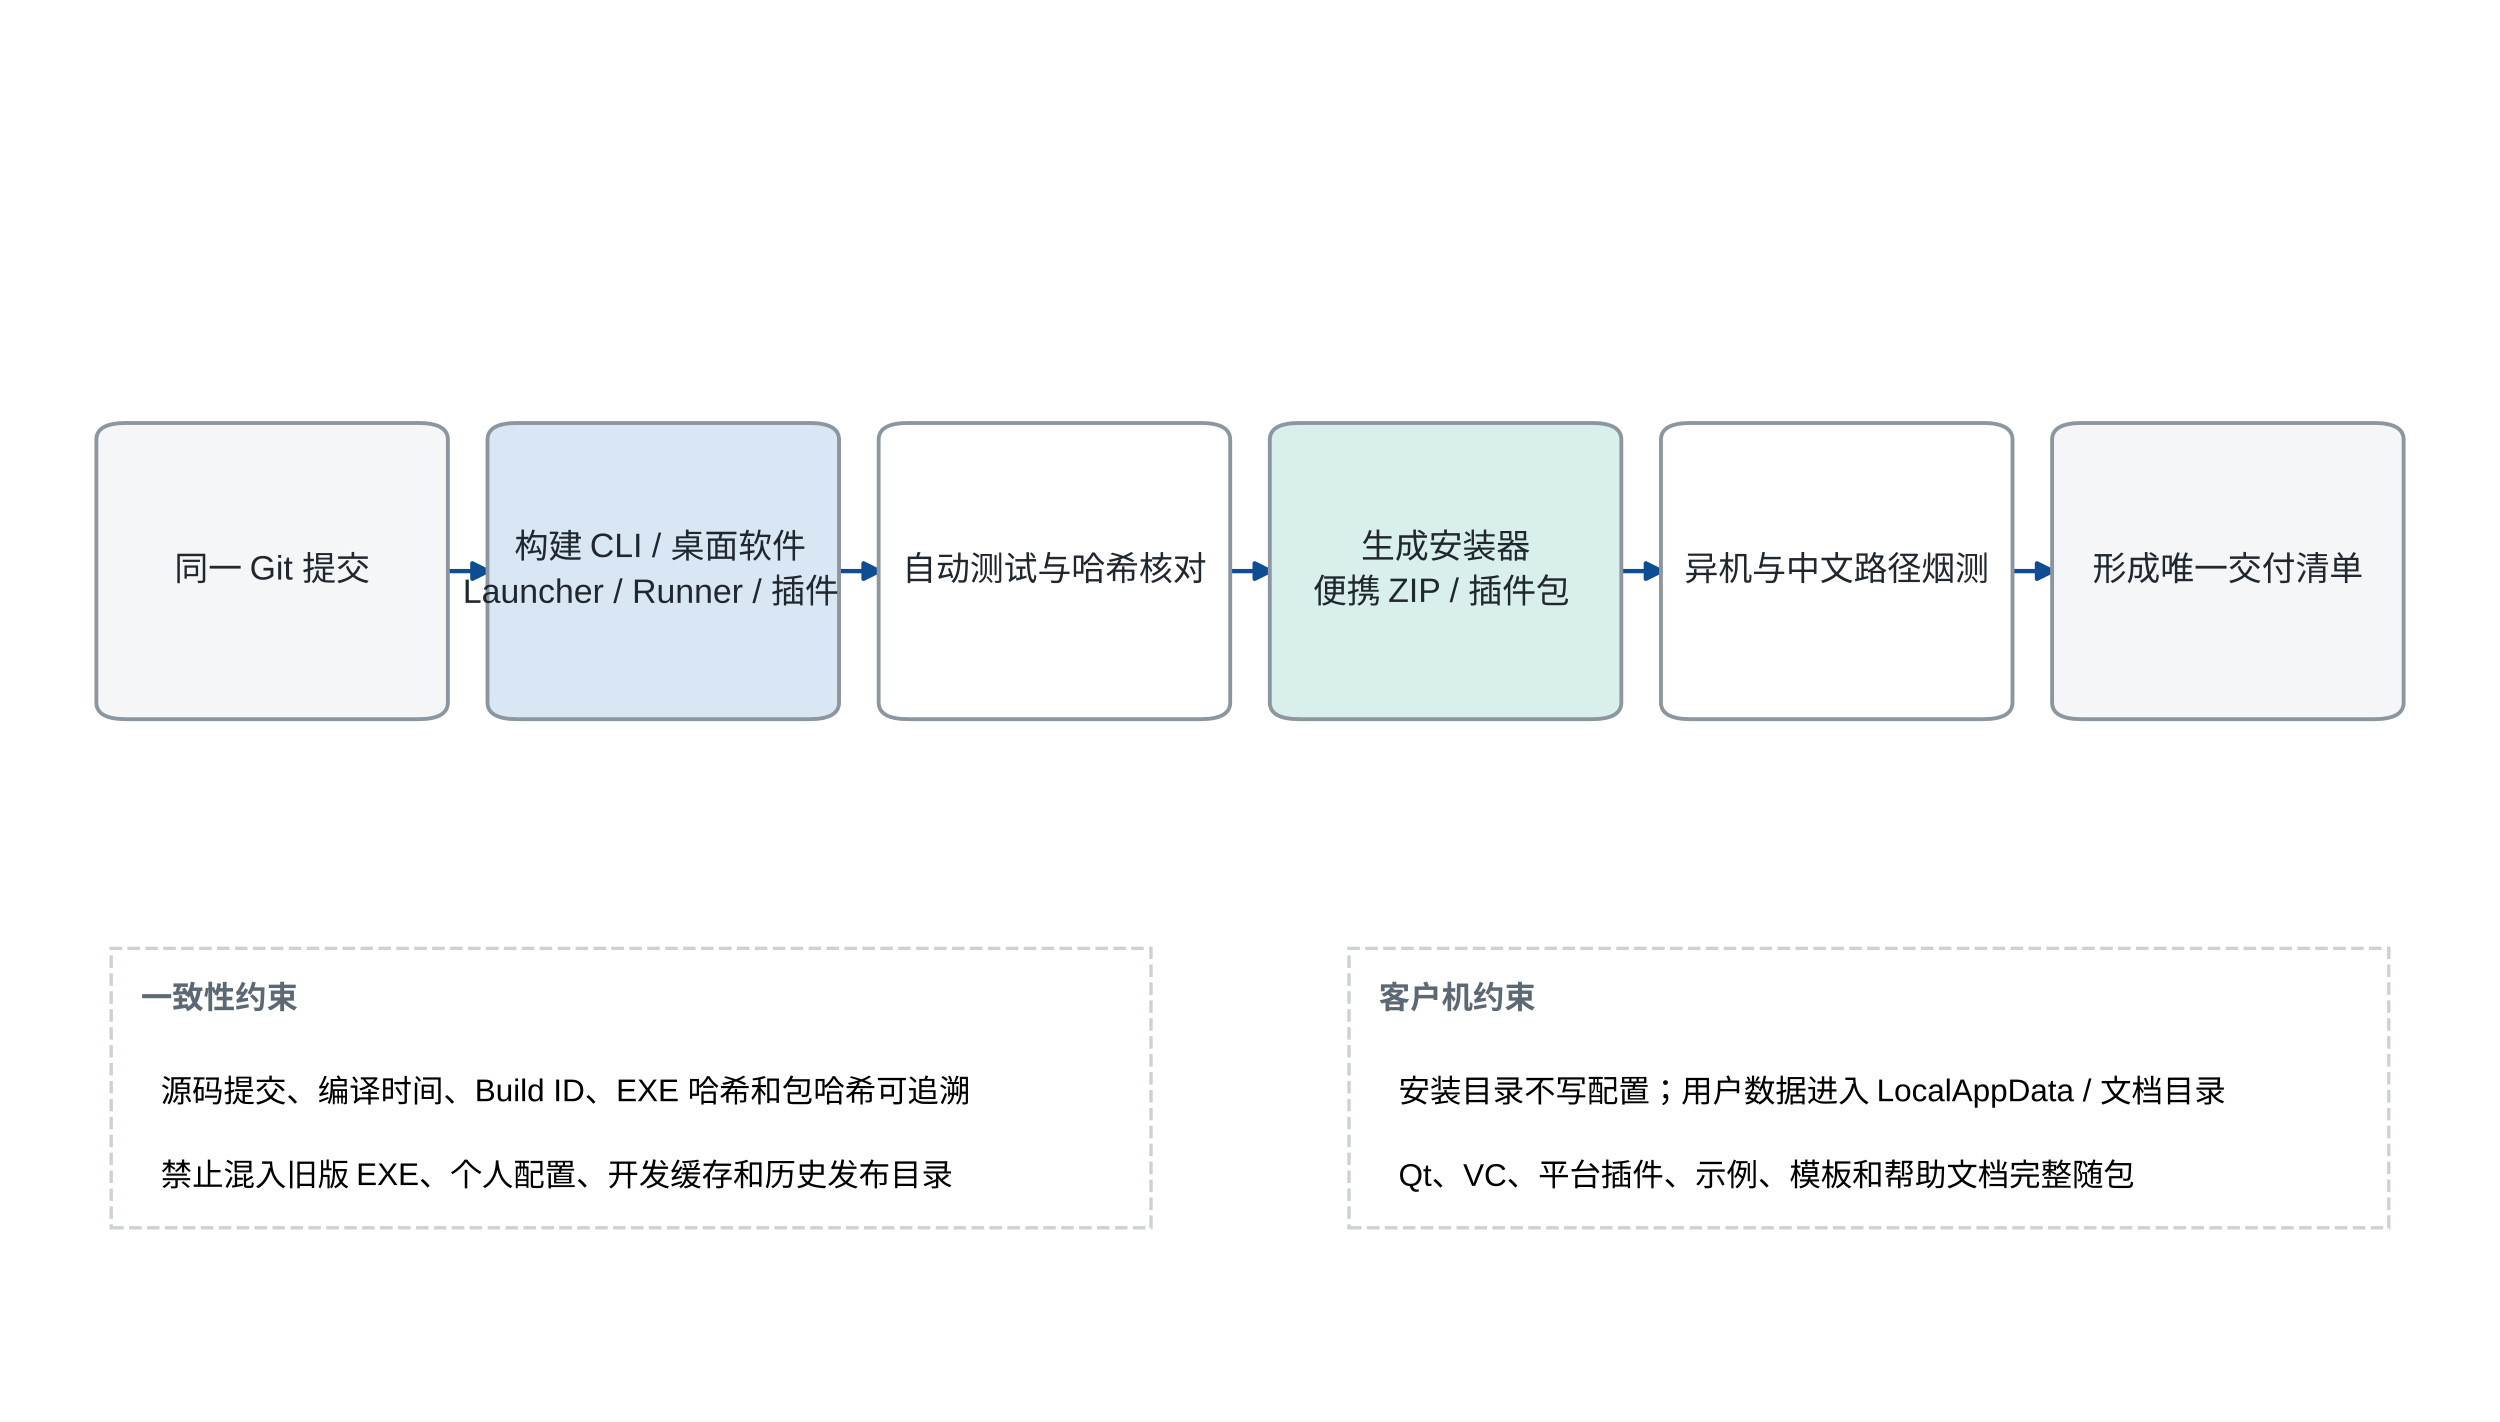
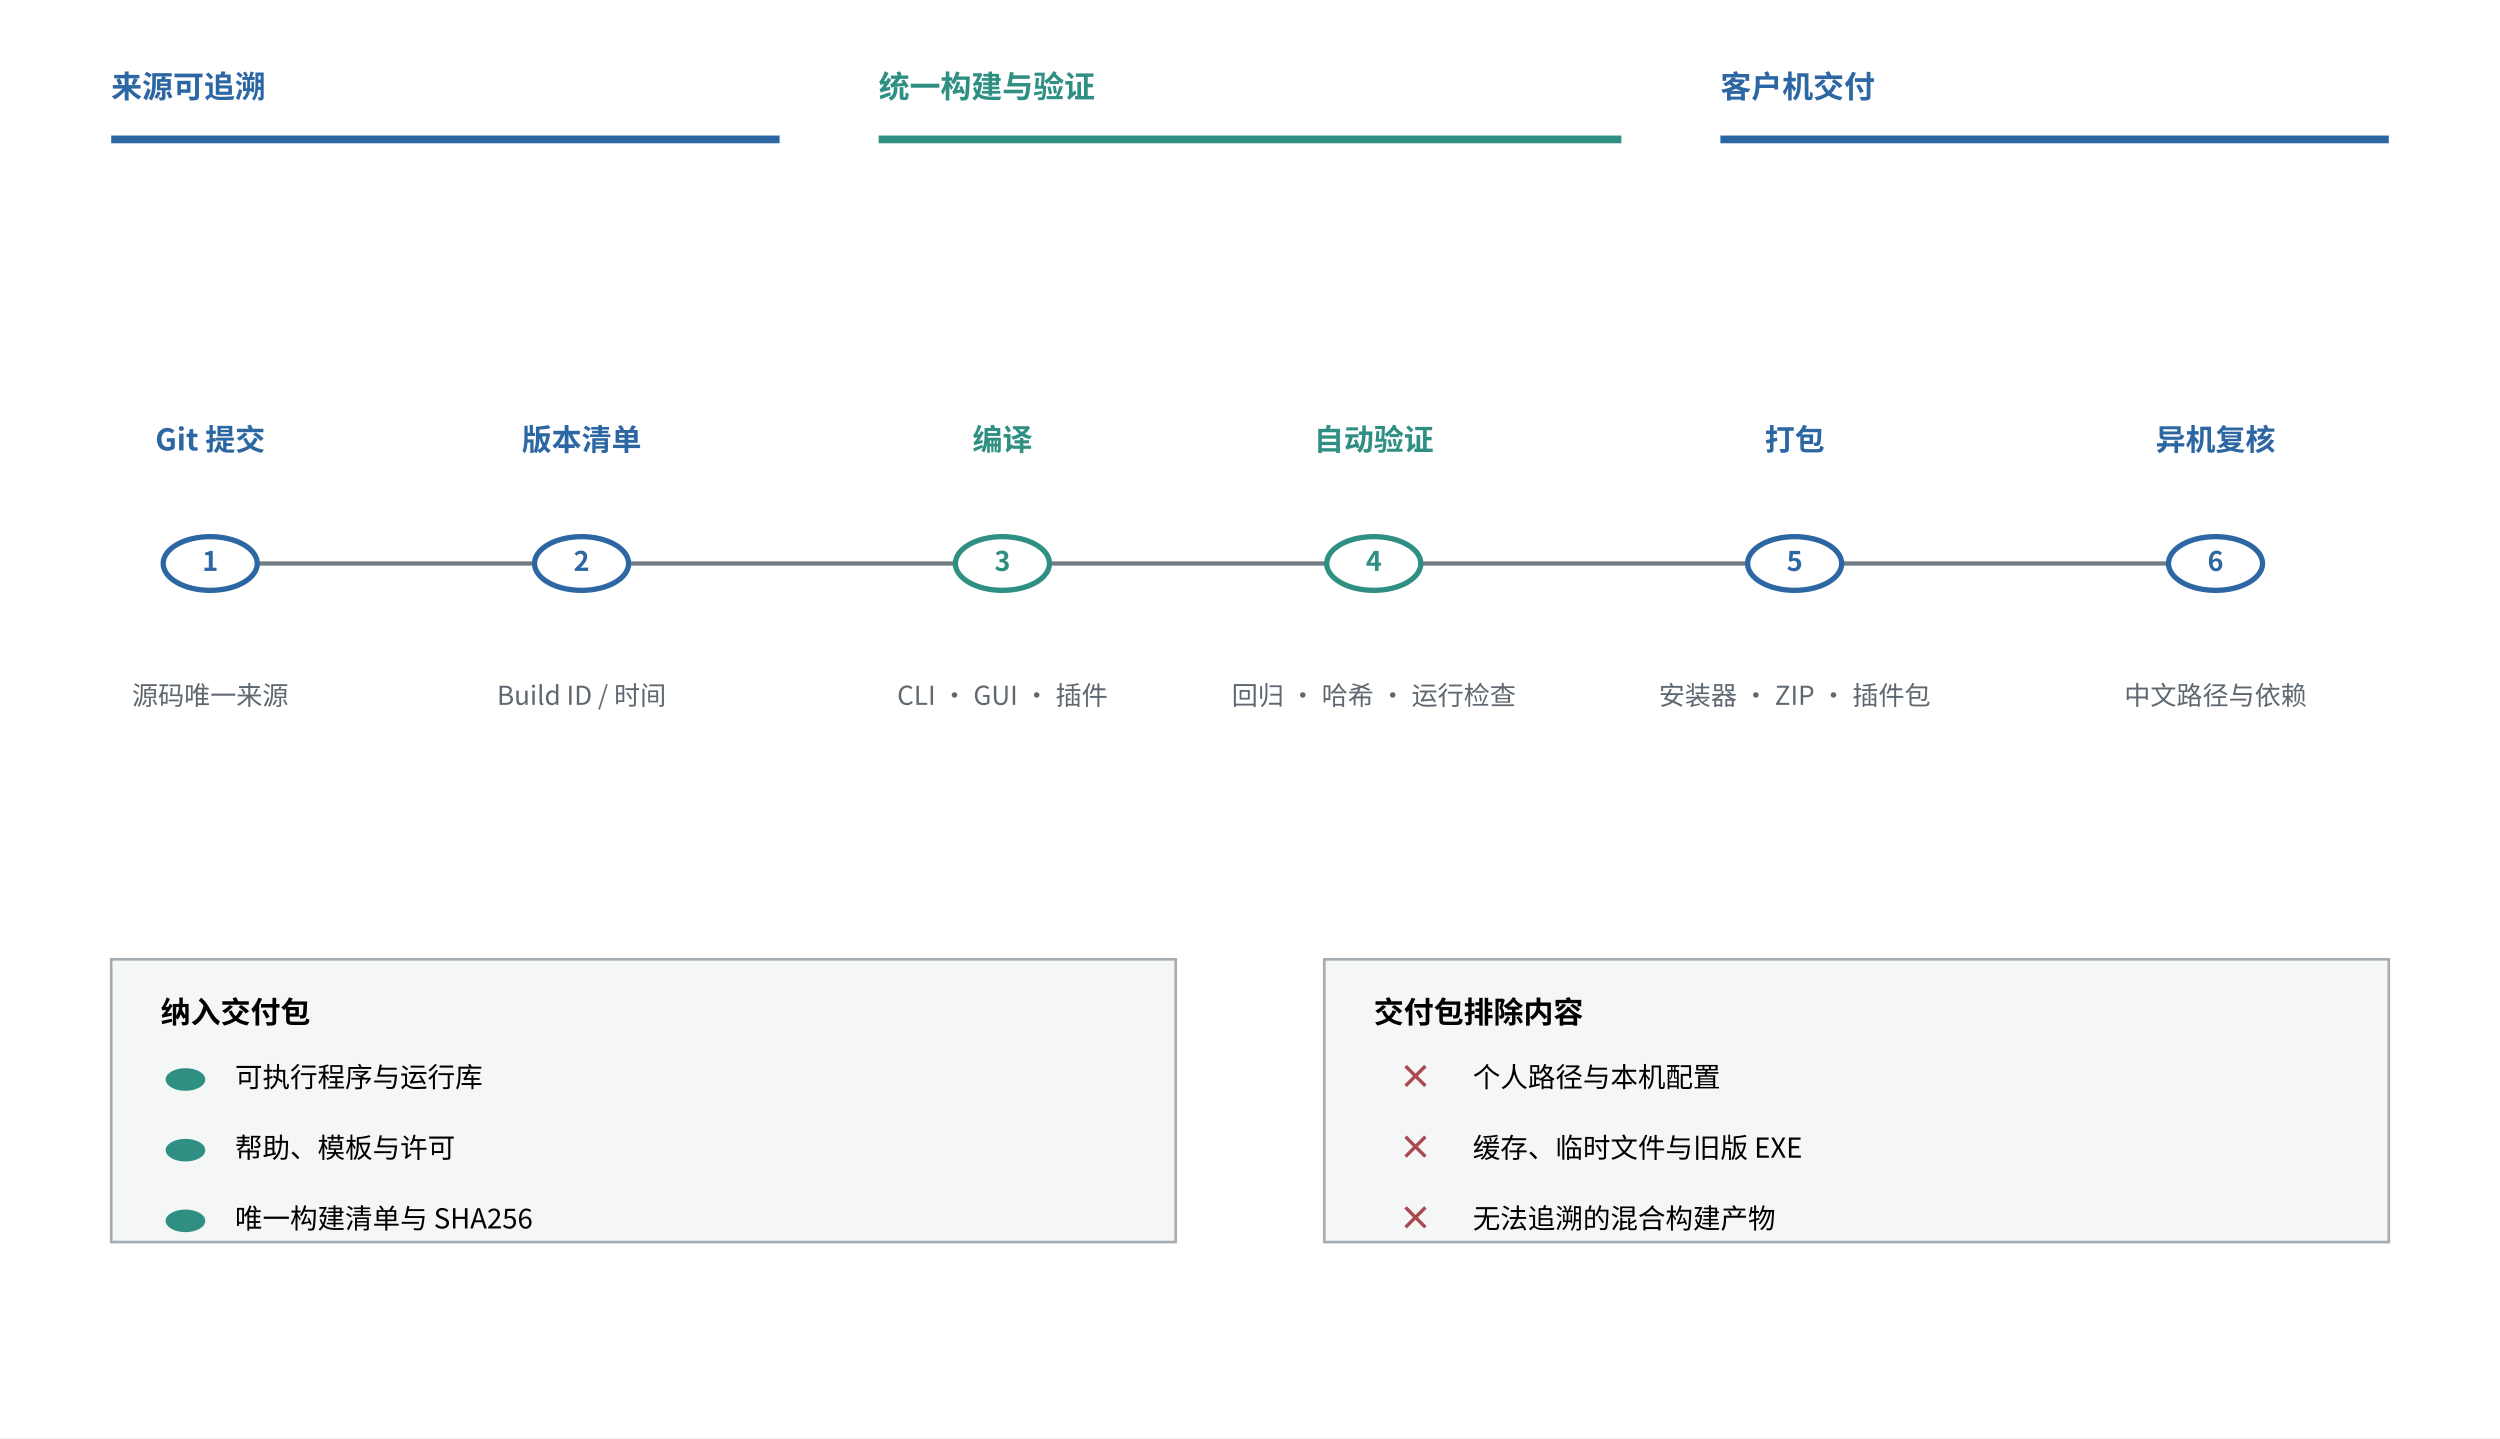
- <svg xmlns="http://www.w3.org/2000/svg" width="517.44pt" height="294.24pt" viewBox="0 0 517.44 294.24" version="1.1">
+ <svg xmlns="http://www.w3.org/2000/svg" width="517.8pt" height="297.84pt" viewBox="0 0 517.8 297.84" version="1.1">
  <defs>
    <style type="text/css">*{stroke-linejoin: round; stroke-linecap: butt}</style>
  </defs>
  <g id="figure_1">
    <g id="patch_1">
-       <path d="M 0 294.24  L 517.44 294.24  L 517.44 0  L 0 0  z " style="fill: #ffffff" />
+       <path d="M 0 297.84  L 517.8 297.84  L 517.8 0  L 0 0  z " style="fill: #ffffff" />
    </g>
    <g id="axes_1">
+       <g id="line2d_1">
+         <path d="M 23.03 28.872  L 161.475 28.872  " clip-path="url(#p56e1141bbf)" style="fill: none; stroke: #2d67a3; stroke-width: 1.6" />
+       </g>
+       <g id="line2d_2">
+         <path d="M 181.986 28.872  L 335.814 28.872  " clip-path="url(#p56e1141bbf)" style="fill: none; stroke: #2f8f83; stroke-width: 1.6" />
+       </g>
+       <g id="line2d_3">
+         <path d="M 356.324 28.872  L 494.769 28.872  " clip-path="url(#p56e1141bbf)" style="fill: none; stroke: #2d67a3; stroke-width: 1.6" />
+       </g>
+       <g id="line2d_4">
+         <path d="M 43.541 116.712  L 458.876 116.712  " clip-path="url(#p56e1141bbf)" style="fill: none; stroke: #737d85; stroke-width: 0.9" />
+       </g>
      <g id="patch_2">
-         <path d="M 91.628 118.2  Q 96.802 118.2 100.97 118.2  " clip-path="url(#p414e5b3e1b)" style="fill: none; stroke: #0f4d92; stroke-width: 0.9; stroke-linecap: round" />
-         <path d="M 97.77 116.6  L 100.97 118.2  L 97.77 119.8  z " clip-path="url(#p414e5b3e1b)" style="fill: #0f4d92; stroke: #0f4d92; stroke-width: 0.9; stroke-linecap: round" />
+         <path d="M 23.03 257.256  L 243.517 257.256  L 243.517 198.696  L 23.03 198.696  z " clip-path="url(#p56e1141bbf)" style="fill: #f5f6f6; stroke: #a5adb3; stroke-width: 0.55; stroke-linejoin: miter" />
      </g>
      <g id="patch_3">
-         <path d="M 172.587 118.2  Q 177.761 118.2 181.929 118.2  " clip-path="url(#p414e5b3e1b)" style="fill: none; stroke: #0f4d92; stroke-width: 0.9; stroke-linecap: round" />
-         <path d="M 178.729 116.6  L 181.929 118.2  L 178.729 119.8  z " clip-path="url(#p414e5b3e1b)" style="fill: #0f4d92; stroke: #0f4d92; stroke-width: 0.9; stroke-linecap: round" />
+         <path d="M 38.413 225.926  C 39.501 225.926 40.545 225.679 41.314 225.24  C 42.083 224.801 42.515 224.205 42.515 223.584  C 42.515 222.962 42.083 222.367 41.314 221.927  C 40.545 221.488 39.501 221.241 38.413 221.241  C 37.325 221.241 36.282 221.488 35.513 221.927  C 34.743 222.367 34.311 222.962 34.311 223.584  C 34.311 224.205 34.743 224.801 35.513 225.24  C 36.282 225.679 37.325 225.926 38.413 225.926  z " clip-path="url(#p56e1141bbf)" style="fill: #2f8f83" />
      </g>
      <g id="patch_4">
-         <path d="M 253.546 118.2  Q 258.721 118.2 262.889 118.2  " clip-path="url(#p414e5b3e1b)" style="fill: none; stroke: #0f4d92; stroke-width: 0.9; stroke-linecap: round" />
-         <path d="M 259.689 116.6  L 262.889 118.2  L 259.689 119.8  z " clip-path="url(#p414e5b3e1b)" style="fill: #0f4d92; stroke: #0f4d92; stroke-width: 0.9; stroke-linecap: round" />
+         <path d="M 38.413 240.566  C 39.501 240.566 40.545 240.319 41.314 239.88  C 42.083 239.441 42.515 238.845 42.515 238.224  C 42.515 237.602 42.083 237.007 41.314 236.567  C 40.545 236.128 39.501 235.881 38.413 235.881  C 37.325 235.881 36.282 236.128 35.513 236.567  C 34.743 237.007 34.311 237.602 34.311 238.224  C 34.311 238.845 34.743 239.441 35.513 239.88  C 36.282 240.319 37.325 240.566 38.413 240.566  z " clip-path="url(#p56e1141bbf)" style="fill: #2f8f83" />
      </g>
      <g id="patch_5">
-         <path d="M 334.505 118.2  Q 339.68 118.2 343.848 118.2  " clip-path="url(#p414e5b3e1b)" style="fill: none; stroke: #0f4d92; stroke-width: 0.9; stroke-linecap: round" />
-         <path d="M 340.648 116.6  L 343.848 118.2  L 340.648 119.8  z " clip-path="url(#p414e5b3e1b)" style="fill: #0f4d92; stroke: #0f4d92; stroke-width: 0.9; stroke-linecap: round" />
+         <path d="M 38.413 255.206  C 39.501 255.206 40.545 254.959 41.314 254.52  C 42.083 254.081 42.515 253.485 42.515 252.864  C 42.515 252.242 42.083 251.647 41.314 251.207  C 40.545 250.768 39.501 250.521 38.413 250.521  C 37.325 250.521 36.282 250.768 35.513 251.207  C 34.743 251.647 34.311 252.242 34.311 252.864  C 34.311 253.485 34.743 254.081 35.513 254.52  C 36.282 254.959 37.325 255.206 38.413 255.206  z " clip-path="url(#p56e1141bbf)" style="fill: #2f8f83" />
      </g>
      <g id="patch_6">
-         <path d="M 415.464 118.2  Q 420.639 118.2 424.807 118.2  " clip-path="url(#p414e5b3e1b)" style="fill: none; stroke: #0f4d92; stroke-width: 0.9; stroke-linecap: round" />
-         <path d="M 421.607 116.6  L 424.807 118.2  L 421.607 119.8  z " clip-path="url(#p414e5b3e1b)" style="fill: #0f4d92; stroke: #0f4d92; stroke-width: 0.9; stroke-linecap: round" />
+         <path d="M 274.283 257.256  L 494.769 257.256  L 494.769 198.696  L 274.283 198.696  z " clip-path="url(#p56e1141bbf)" style="fill: #f5f6f6; stroke: #a5adb3; stroke-width: 0.55; stroke-linejoin: miter" />
+       </g>
+       <g id="text_1">
+         <text style="font-weight: 700; font-size: 6.4px; font-family: 'Microsoft YaHei', 'Noto Sans CJK SC', 'Arial', 'DejaVu Sans', sans-serif; text-anchor: start; fill: #2d67a3" x="23.03" y="20.254" transform="rotate(-0 23.03038 20.25377)">来源可追溯</text>
+       </g>
+       <g id="text_2">
+         <text style="font-weight: 700; font-size: 6.4px; font-family: 'Microsoft YaHei', 'Noto Sans CJK SC', 'Arial', 'DejaVu Sans', sans-serif; text-anchor: start; fill: #2f8f83" x="181.986" y="20.254" transform="rotate(-0 181.9858 20.25377)">统一构建与验证</text>
+       </g>
+       <g id="text_3">
+         <text style="font-weight: 700; font-size: 6.4px; font-family: 'Microsoft YaHei', 'Noto Sans CJK SC', 'Arial', 'DejaVu Sans', sans-serif; text-anchor: start; fill: #2d67a3" x="356.324" y="20.254" transform="rotate(-0 356.3241 20.25377)">客户机交付</text>
      </g>
      <g id="patch_7">
-         <path d="M 23.016 254.124  L 238.224 254.124  L 238.224 196.284  L 23.016 196.284  L 23.016 254.124  z " clip-path="url(#p414e5b3e1b)" style="fill: none; stroke-dasharray: 2.59,1.12; stroke-dashoffset: 0; stroke: #cbd1d6; stroke-width: 0.7; stroke-linejoin: miter" />
+         <path d="M 43.541 122.275  C 46.124 122.275 48.603 121.689 50.43 120.646  C 52.257 119.602 53.283 118.187 53.283 116.712  C 53.283 115.236 52.257 113.821 50.43 112.778  C 48.603 111.735 46.124 111.149 43.541 111.149  C 40.957 111.149 38.479 111.735 36.652 112.778  C 34.825 113.821 33.798 115.236 33.798 116.712  C 33.798 118.187 34.825 119.602 36.652 120.646  C 38.479 121.689 40.957 122.275 43.541 122.275  z " clip-path="url(#p56e1141bbf)" style="fill: #ffffff; stroke: #2d67a3; stroke-width: 1.1; stroke-linejoin: miter" />
+       </g>
+       <g id="text_4">
+         <text style="font-weight: 700; font-size: 5.6px; font-family: 'Microsoft YaHei', 'Noto Sans CJK SC', 'Arial', 'DejaVu Sans', sans-serif; text-anchor: middle; fill: #2d67a3" x="43.541" y="118.254" transform="rotate(-0 43.54076 118.254)">1</text>
+       </g>
+       <g id="text_5">
+         <text style="font-weight: 700; font-size: 6.2px; font-family: 'Microsoft YaHei', 'Noto Sans CJK SC', 'Arial', 'DejaVu Sans', sans-serif; text-anchor: middle; fill: #2d67a3" x="43.541" y="93.288" transform="rotate(-0 43.54076 93.28785)">Git 提交</text>
+       </g>
+       <g id="text_6">
+         <text style="font-size: 5.4px; font-family: 'Microsoft YaHei', 'Noto Sans CJK SC', 'Arial', 'DejaVu Sans', sans-serif; text-anchor: middle; fill: #5f6870" x="43.541" y="145.992" transform="rotate(-0 43.54076 145.9918)">源码唯一来源</text>
      </g>
      <g id="patch_8">
-         <path d="M 279.216 254.124  L 494.424 254.124  L 494.424 196.284  L 279.216 196.284  L 279.216 254.124  z " clip-path="url(#p414e5b3e1b)" style="fill: none; stroke-dasharray: 2.59,1.12; stroke-dashoffset: 0; stroke: #cbd1d6; stroke-width: 0.7; stroke-linejoin: miter" />
+         <path d="M 120.455 122.275  C 123.038 122.275 125.517 121.689 127.344 120.646  C 129.171 119.602 130.197 118.187 130.197 116.712  C 130.197 115.236 129.171 113.821 127.344 112.778  C 125.517 111.735 123.038 111.149 120.455 111.149  C 117.871 111.149 115.393 111.735 113.566 112.778  C 111.739 113.821 110.712 115.236 110.712 116.712  C 110.712 118.187 111.739 119.602 113.566 120.646  C 115.393 121.689 117.871 122.275 120.455 122.275  z " clip-path="url(#p56e1141bbf)" style="fill: #ffffff; stroke: #2d67a3; stroke-width: 1.1; stroke-linejoin: miter" />
+       </g>
+       <g id="text_7">
+         <text style="font-weight: 700; font-size: 5.6px; font-family: 'Microsoft YaHei', 'Noto Sans CJK SC', 'Arial', 'DejaVu Sans', sans-serif; text-anchor: middle; fill: #2d67a3" x="120.455" y="118.254" transform="rotate(-0 120.4547 118.254)">2</text>
+       </g>
+       <g id="text_8">
+         <text style="font-weight: 700; font-size: 6.2px; font-family: 'Microsoft YaHei', 'Noto Sans CJK SC', 'Arial', 'DejaVu Sans', sans-serif; text-anchor: middle; fill: #2d67a3" x="120.455" y="93.288" transform="rotate(-0 120.4547 93.28785)">版本清单</text>
+       </g>
+       <g id="text_9">
+         <text style="font-size: 5.4px; font-family: 'Microsoft YaHei', 'Noto Sans CJK SC', 'Arial', 'DejaVu Sans', sans-serif; text-anchor: middle; fill: #5f6870" x="120.455" y="145.992" transform="rotate(-0 120.4547 145.9918)">Build ID / 时间</text>
      </g>
      <g id="patch_9">
-         <path d="M 26.09 148.855  L 86.554 148.855  Q 92.702 148.855 92.702 145.385  L 92.702 91.015  Q 92.702 87.545 86.554 87.545  L 26.09 87.545  Q 19.942 87.545 19.942 91.015  L 19.942 145.385  Q 19.942 148.855 26.09 148.855  z " clip-path="url(#p414e5b3e1b)" style="fill: #f4f6f7; stroke: #8c969e; stroke-width: 0.8; stroke-linejoin: miter" />
+         <path d="M 207.624 122.275  C 210.208 122.275 212.686 121.689 214.513 120.646  C 216.34 119.602 217.366 118.187 217.366 116.712  C 217.366 115.236 216.34 113.821 214.513 112.778  C 212.686 111.735 210.208 111.149 207.624 111.149  C 205.04 111.149 202.562 111.735 200.735 112.778  C 198.908 113.821 197.881 115.236 197.881 116.712  C 197.881 118.187 198.908 119.602 200.735 120.646  C 202.562 121.689 205.04 122.275 207.624 122.275  z " clip-path="url(#p56e1141bbf)" style="fill: #ffffff; stroke: #2f8f83; stroke-width: 1.1; stroke-linejoin: miter" />
+       </g>
+       <g id="text_10">
+         <text style="font-weight: 700; font-size: 5.6px; font-family: 'Microsoft YaHei', 'Noto Sans CJK SC', 'Arial', 'DejaVu Sans', sans-serif; text-anchor: middle; fill: #2f8f83" x="207.624" y="118.254" transform="rotate(-0 207.6238 118.254)">3</text>
+       </g>
+       <g id="text_11">
+         <text style="font-weight: 700; font-size: 6.2px; font-family: 'Microsoft YaHei', 'Noto Sans CJK SC', 'Arial', 'DejaVu Sans', sans-serif; text-anchor: middle; fill: #2f8f83" x="207.624" y="93.288" transform="rotate(-0 207.6238 93.28785)">编译</text>
+       </g>
+       <g id="text_12">
+         <text style="font-size: 5.4px; font-family: 'Microsoft YaHei', 'Noto Sans CJK SC', 'Arial', 'DejaVu Sans', sans-serif; text-anchor: middle; fill: #5f6870" x="207.624" y="145.992" transform="rotate(-0 207.6238 145.9918)">CLI · GUI · 插件</text>
      </g>
      <g id="patch_10">
-         <path d="M 107.05 148.855  L 167.513 148.855  Q 173.661 148.855 173.661 145.385  L 173.661 91.015  Q 173.661 87.545 167.513 87.545  L 107.05 87.545  Q 100.901 87.545 100.901 91.015  L 100.901 145.385  Q 100.901 148.855 107.05 148.855  z " clip-path="url(#p414e5b3e1b)" style="fill: #d9e7f5; stroke: #8c969e; stroke-width: 0.8; stroke-linejoin: miter" />
+         <path d="M 284.538 122.275  C 287.121 122.275 289.6 121.689 291.427 120.646  C 293.254 119.602 294.28 118.187 294.28 116.712  C 294.28 115.236 293.254 113.821 291.427 112.778  C 289.6 111.735 287.121 111.149 284.538 111.149  C 281.954 111.149 279.476 111.735 277.649 112.778  C 275.822 113.821 274.795 115.236 274.795 116.712  C 274.795 118.187 275.822 119.602 277.649 120.646  C 279.476 121.689 281.954 122.275 284.538 122.275  z " clip-path="url(#p56e1141bbf)" style="fill: #ffffff; stroke: #2f8f83; stroke-width: 1.1; stroke-linejoin: miter" />
+       </g>
+       <g id="text_13">
+         <text style="font-weight: 700; font-size: 5.6px; font-family: 'Microsoft YaHei', 'Noto Sans CJK SC', 'Arial', 'DejaVu Sans', sans-serif; text-anchor: middle; fill: #2f8f83" x="284.538" y="118.254" transform="rotate(-0 284.5377 118.254)">4</text>
+       </g>
+       <g id="text_14">
+         <text style="font-weight: 700; font-size: 6.2px; font-family: 'Microsoft YaHei', 'Noto Sans CJK SC', 'Arial', 'DejaVu Sans', sans-serif; text-anchor: middle; fill: #2f8f83" x="284.538" y="93.288" transform="rotate(-0 284.5377 93.28785)">自动验证</text>
+       </g>
+       <g id="text_15">
+         <text style="font-size: 5.4px; font-family: 'Microsoft YaHei', 'Noto Sans CJK SC', 'Arial', 'DejaVu Sans', sans-serif; text-anchor: middle; fill: #5f6870" x="284.538" y="145.992" transform="rotate(-0 284.5377 145.9918)">回归 · 哈希 · 运行检查</text>
      </g>
      <g id="patch_11">
-         <path d="M 188.009 148.855  L 248.472 148.855  Q 254.621 148.855 254.621 145.385  L 254.621 91.015  Q 254.621 87.545 248.472 87.545  L 188.009 87.545  Q 181.86 87.545 181.86 91.015  L 181.86 145.385  Q 181.86 148.855 188.009 148.855  z " clip-path="url(#p414e5b3e1b)" style="fill: #ffffff; stroke: #8c969e; stroke-width: 0.8; stroke-linejoin: miter" />
+         <path d="M 371.707 122.275  C 374.291 122.275 376.769 121.689 378.596 120.646  C 380.423 119.602 381.449 118.187 381.449 116.712  C 381.449 115.236 380.423 113.821 378.596 112.778  C 376.769 111.735 374.291 111.149 371.707 111.149  C 369.123 111.149 366.645 111.735 364.818 112.778  C 362.991 113.821 361.964 115.236 361.964 116.712  C 361.964 118.187 362.991 119.602 364.818 120.646  C 366.645 121.689 369.123 122.275 371.707 122.275  z " clip-path="url(#p56e1141bbf)" style="fill: #ffffff; stroke: #2d67a3; stroke-width: 1.1; stroke-linejoin: miter" />
+       </g>
+       <g id="text_16">
+         <text style="font-weight: 700; font-size: 5.6px; font-family: 'Microsoft YaHei', 'Noto Sans CJK SC', 'Arial', 'DejaVu Sans', sans-serif; text-anchor: middle; fill: #2d67a3" x="371.707" y="118.254" transform="rotate(-0 371.7069 118.254)">5</text>
+       </g>
+       <g id="text_17">
+         <text style="font-weight: 700; font-size: 6.2px; font-family: 'Microsoft YaHei', 'Noto Sans CJK SC', 'Arial', 'DejaVu Sans', sans-serif; text-anchor: middle; fill: #2d67a3" x="371.707" y="93.288" transform="rotate(-0 371.7069 93.28785)">打包</text>
+       </g>
+       <g id="text_18">
+         <text style="font-size: 5.4px; font-family: 'Microsoft YaHei', 'Noto Sans CJK SC', 'Arial', 'DejaVu Sans', sans-serif; text-anchor: middle; fill: #5f6870" x="371.707" y="145.992" transform="rotate(-0 371.7069 145.9918)">安装器 · ZIP · 插件包</text>
      </g>
      <g id="patch_12">
-         <path d="M 268.968 148.855  L 329.431 148.855  Q 335.58 148.855 335.58 145.385  L 335.58 91.015  Q 335.58 87.545 329.431 87.545  L 268.968 87.545  Q 262.819 87.545 262.819 91.015  L 262.819 145.385  Q 262.819 148.855 268.968 148.855  z " clip-path="url(#p414e5b3e1b)" style="fill: #d8efeb; stroke: #8c969e; stroke-width: 0.8; stroke-linejoin: miter" />
+         <path d="M 458.876 122.275  C 461.46 122.275 463.938 121.689 465.765 120.646  C 467.592 119.602 468.618 118.187 468.618 116.712  C 468.618 115.236 467.592 113.821 465.765 112.778  C 463.938 111.735 461.46 111.149 458.876 111.149  C 456.292 111.149 453.814 111.735 451.987 112.778  C 450.16 113.821 449.134 115.236 449.134 116.712  C 449.134 118.187 450.16 119.602 451.987 120.646  C 453.814 121.689 456.292 122.275 458.876 122.275  z " clip-path="url(#p56e1141bbf)" style="fill: #ffffff; stroke: #2d67a3; stroke-width: 1.1; stroke-linejoin: miter" />
      </g>
-       <g id="patch_13">
-         <path d="M 349.927 148.855  L 410.39 148.855  Q 416.539 148.855 416.539 145.385  L 416.539 91.015  Q 416.539 87.545 410.39 87.545  L 349.927 87.545  Q 343.778 87.545 343.778 91.015  L 343.778 145.385  Q 343.778 148.855 349.927 148.855  z " clip-path="url(#p414e5b3e1b)" style="fill: #ffffff; stroke: #8c969e; stroke-width: 0.8; stroke-linejoin: miter" />
+       <g id="text_19">
+         <text style="font-weight: 700; font-size: 5.6px; font-family: 'Microsoft YaHei', 'Noto Sans CJK SC', 'Arial', 'DejaVu Sans', sans-serif; text-anchor: middle; fill: #2d67a3" x="458.876" y="118.254" transform="rotate(-0 458.876 118.254)">6</text>
      </g>
-       <g id="patch_14">
-         <path d="M 430.886 148.855  L 491.349 148.855  Q 497.498 148.855 497.498 145.385  L 497.498 91.015  Q 497.498 87.545 491.349 87.545  L 430.886 87.545  Q 424.737 87.545 424.737 91.015  L 424.737 145.385  Q 424.737 148.855 430.886 148.855  z " clip-path="url(#p414e5b3e1b)" style="fill: #f4f6f7; stroke: #8c969e; stroke-width: 0.8; stroke-linejoin: miter" />
+       <g id="text_20">
+         <text style="font-weight: 700; font-size: 6.2px; font-family: 'Microsoft YaHei', 'Noto Sans CJK SC', 'Arial', 'DejaVu Sans', sans-serif; text-anchor: middle; fill: #2d67a3" x="458.876" y="93.288" transform="rotate(-0 458.876 93.28785)">异机复核</text>
      </g>
-       <g id="text_1">
-         <text style="fill: #20272e; font: 7px 'Microsoft YaHei', 'SimHei', 'Arial', 'DejaVu Sans', sans-serif; text-anchor: middle" x="56.322" y="120.128" transform="rotate(-0 56.32195 120.1275)">同一 Git 提交</text>
+       <g id="text_21">
+         <text style="font-size: 5.4px; font-family: 'Microsoft YaHei', 'Noto Sans CJK SC', 'Arial', 'DejaVu Sans', sans-serif; text-anchor: middle; fill: #5f6870" x="458.876" y="145.992" transform="rotate(-0 458.876 145.9918)">中文路径与依赖</text>
      </g>
-       <g id="text_2">
-         <text style="fill: #20272e; font: 7px 'Microsoft YaHei', 'SimHei', 'Arial', 'DejaVu Sans', sans-serif" transform="translate(106.5128 115.4804)">构建 CLI / 桌面软件</text>
-         <text style="fill: #20272e; font: 7px 'Microsoft YaHei', 'SimHei', 'Arial', 'DejaVu Sans', sans-serif" transform="translate(95.79295 124.7747)">Launcher / Runner / 插件</text>
+       <g id="text_22">
+         <text style="font-weight: 700; font-size: 6.2px; font-family: 'Microsoft YaHei', 'Noto Sans CJK SC', 'Arial', 'DejaVu Sans', sans-serif; text-anchor: start" x="33.286" y="211.872" transform="rotate(-0 33.28557 211.8717)">纳入交付包</text>
      </g>
-       <g id="text_3">
-         <text style="fill: #20272e; font: 7px 'Microsoft YaHei', 'SimHei', 'Arial', 'DejaVu Sans', sans-serif; text-anchor: middle" x="218.24" y="120.128" transform="rotate(-0 218.2402 120.1275)">自动测试与哈希核对</text>
+       <g id="text_23">
+         <text style="font-size: 5.7px; font-family: 'Microsoft YaHei', 'Noto Sans CJK SC', 'Arial', 'DejaVu Sans', sans-serif; text-anchor: start" x="48.668" y="225.153" transform="rotate(-0 48.66836 225.1534)">可执行程序与运行库</text>
      </g>
-       <g id="text_4">
-         <text style="fill: #20272e; font: 7px 'Microsoft YaHei', 'SimHei', 'Arial', 'DejaVu Sans', sans-serif" transform="translate(281.6993 115.4804)">生成安装器</text>
-         <text style="fill: #20272e; font: 7px 'Microsoft YaHei', 'SimHei', 'Arial', 'DejaVu Sans', sans-serif" transform="translate(271.756 124.7747)">便携 ZIP / 插件包</text>
+       <g id="text_24">
+         <text style="font-size: 5.7px; font-family: 'Microsoft YaHei', 'Noto Sans CJK SC', 'Arial', 'DejaVu Sans', sans-serif; text-anchor: start" x="48.668" y="239.793" transform="rotate(-0 48.66836 239.7933)">帮助、模板与许可</text>
      </g>
-       <g id="text_5">
-         <text style="fill: #20272e; font: 7px 'Microsoft YaHei', 'SimHei', 'Arial', 'DejaVu Sans', sans-serif; text-anchor: middle" x="380.158" y="120.128" transform="rotate(-0 380.1584 120.1275)">异机与中文路径烟测</text>
+       <g id="text_25">
+         <text style="font-size: 5.7px; font-family: 'Microsoft YaHei', 'Noto Sans CJK SC', 'Arial', 'DejaVu Sans', sans-serif; text-anchor: start" x="48.668" y="254.433" transform="rotate(-0 48.66836 254.4333)">唯一构建清单与 SHA256</text>
      </g>
-       <g id="text_6">
-         <text style="fill: #20272e; font: 7px 'Microsoft YaHei', 'SimHei', 'Arial', 'DejaVu Sans', sans-serif; text-anchor: middle" x="461.118" y="120.128" transform="rotate(-0 461.1176 120.1275)">形成唯一交付清单</text>
+       <g id="text_26">
+         <text style="font-weight: 700; font-size: 6.2px; font-family: 'Microsoft YaHei', 'Noto Sans CJK SC', 'Arial', 'DejaVu Sans', sans-serif; text-anchor: start" x="284.538" y="211.872" transform="rotate(-0 284.5377 211.8717)">交付包排除内容</text>
      </g>
-       <g id="text_7">
-         <text style="fill: #5c6873; font: 700 6.5px 'Microsoft YaHei', 'SimHei', 'Arial', 'DejaVu Sans', sans-serif; text-anchor: start" x="29.165" y="208.71" transform="rotate(-0 29.16477 208.7096)">一致性约束</text>
+       <g id="text_27">
+         <text style="font-weight: 700; font-size: 7px; font-family: 'Microsoft YaHei', 'Noto Sans CJK SC', 'Arial', 'DejaVu Sans', sans-serif; text-anchor: start; fill: #a94a52" x="289.665" y="225.511" transform="rotate(-0 289.6653 225.5114)">×</text>
      </g>
-       <g id="text_8">
-         <text style="font: 6.5px 'Microsoft YaHei', 'SimHei', 'Arial', 'DejaVu Sans', sans-serif; text-anchor: start" x="33.264" y="228.096" transform="rotate(-0 33.26397 228.0956)">源码提交、编译时间、Build ID、EXE 哈希和包哈希可追溯</text>
+       <g id="text_28">
+         <text style="font-size: 5.7px; font-family: 'Microsoft YaHei', 'Noto Sans CJK SC', 'Arial', 'DejaVu Sans', sans-serif; text-anchor: start" x="305.048" y="225.153" transform="rotate(-0 305.0481 225.1534)">个人路径与本机配置</text>
      </g>
-       <g id="text_9">
-         <text style="font: 6.5px 'Microsoft YaHei', 'SimHei', 'Arial', 'DejaVu Sans', sans-serif; text-anchor: start" x="33.264" y="245.448" transform="rotate(-0 33.26397 245.4476)">禁止混入旧版 EXE、个人配置、开发缓存和历史发布目录</text>
+       <g id="text_29">
+         <text style="font-weight: 700; font-size: 7px; font-family: 'Microsoft YaHei', 'Noto Sans CJK SC', 'Arial', 'DejaVu Sans', sans-serif; text-anchor: start; fill: #a94a52" x="289.665" y="240.151" transform="rotate(-0 289.6653 240.1513)">×</text>
      </g>
-       <g id="text_10">
-         <text style="fill: #5c6873; font: 700 6.5px 'Microsoft YaHei', 'SimHei', 'Arial', 'DejaVu Sans', sans-serif; text-anchor: start" x="285.365" y="208.71" transform="rotate(-0 285.3645 208.7096)">客户机约束</text>
+       <g id="text_30">
+         <text style="font-size: 5.7px; font-family: 'Microsoft YaHei', 'Noto Sans CJK SC', 'Arial', 'DejaVu Sans', sans-serif; text-anchor: start" x="305.048" y="239.793" transform="rotate(-0 305.0481 239.7933)">缓存、临时文件与旧版 EXE</text>
      </g>
-       <g id="text_11">
-         <text style="font: 6.5px 'Microsoft YaHei', 'SimHei', 'Arial', 'DejaVu Sans', sans-serif; text-anchor: start" x="289.464" y="228.096" transform="rotate(-0 289.4637 228.0956)">安装目录不写配置；用户数据进入 LocalAppData / 文档目录</text>
+       <g id="text_31">
+         <text style="font-weight: 700; font-size: 7px; font-family: 'Microsoft YaHei', 'Noto Sans CJK SC', 'Arial', 'DejaVu Sans', sans-serif; text-anchor: start; fill: #a94a52" x="289.665" y="254.791" transform="rotate(-0 289.6653 254.7913)">×</text>
      </g>
-       <g id="text_12">
-         <text style="font: 6.5px 'Microsoft YaHei', 'SimHei', 'Arial', 'DejaVu Sans', sans-serif; text-anchor: start" x="289.464" y="245.448" transform="rotate(-0 289.4637 245.4476)">Qt、VC、平台插件、示例、模板和帮助文档完整随包</text>
+       <g id="text_32">
+         <text style="font-size: 5.7px; font-family: 'Microsoft YaHei', 'Noto Sans CJK SC', 'Arial', 'DejaVu Sans', sans-serif; text-anchor: start" x="305.048" y="254.433" transform="rotate(-0 305.0481 254.4333)">无法追溯的混合构建产物</text>
      </g>
    </g>
  </g>
  <defs>
-     <clipPath id="p414e5b3e1b">
-       <rect x="2.52" y="2.52" width="512.4" height="289.2" />
+     <clipPath id="p56e1141bbf">
+       <rect x="2.52" y="2.52" width="512.76" height="292.8" />
    </clipPath>
  </defs>
</svg>
